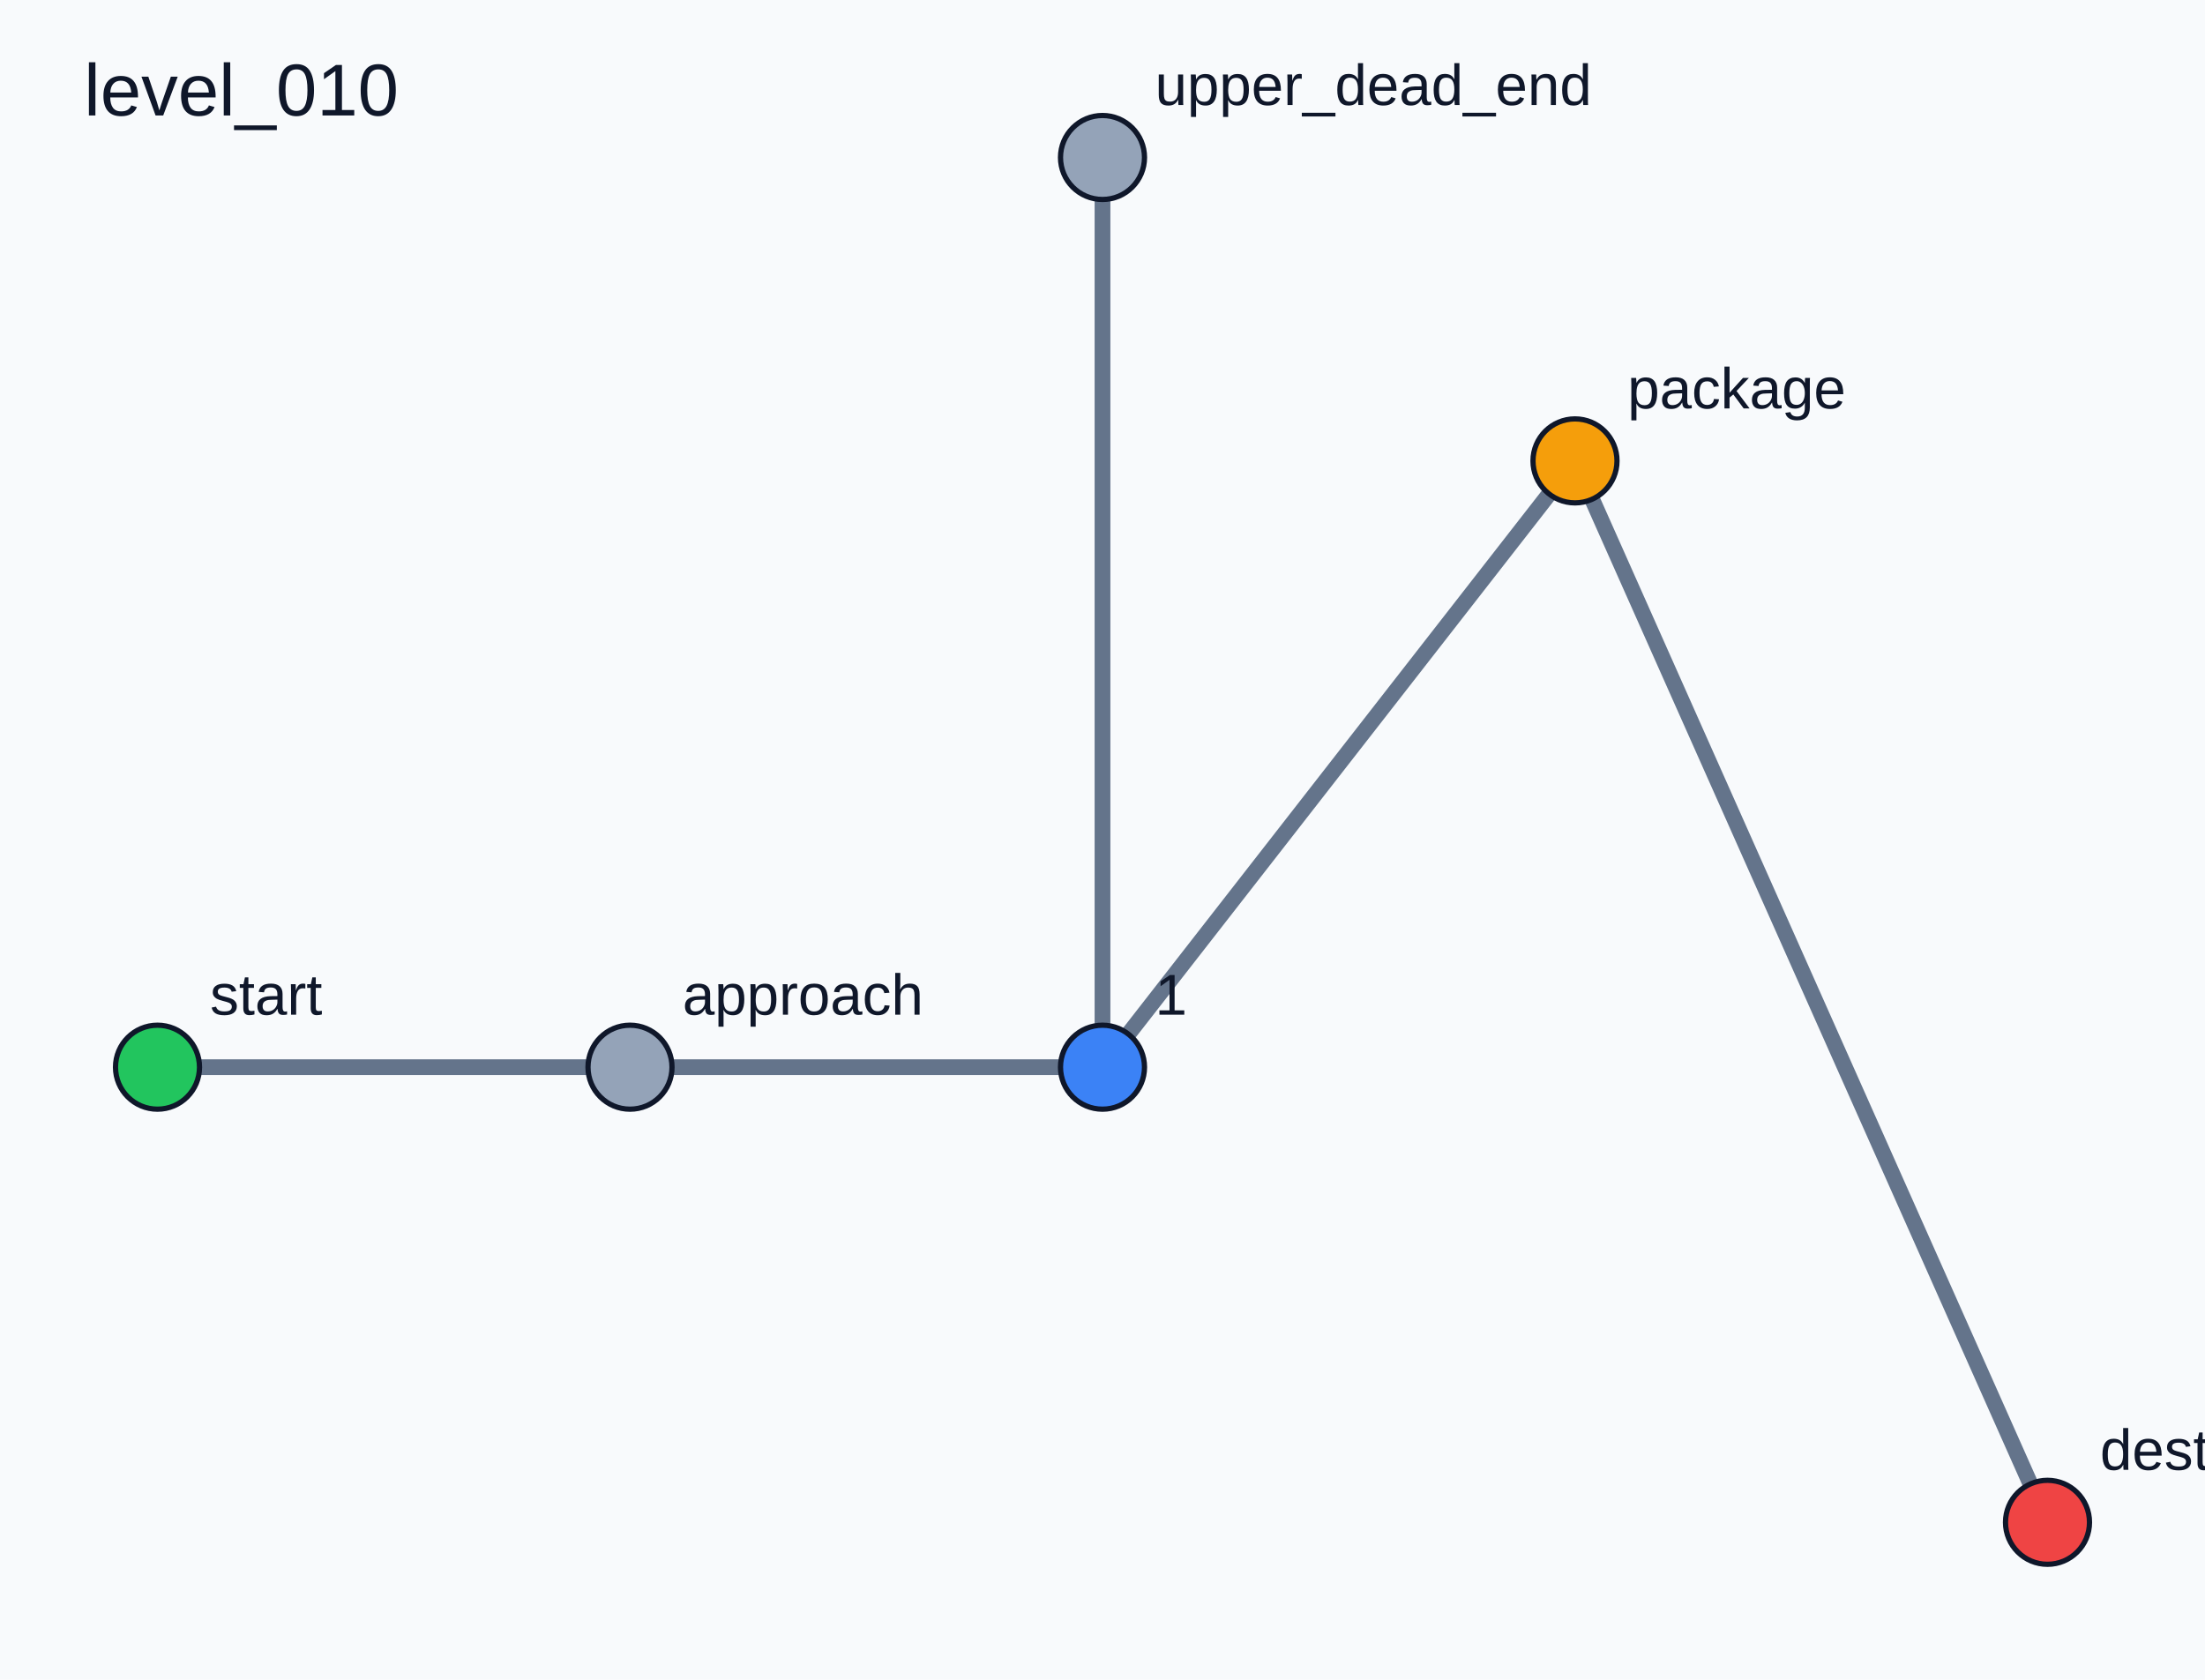
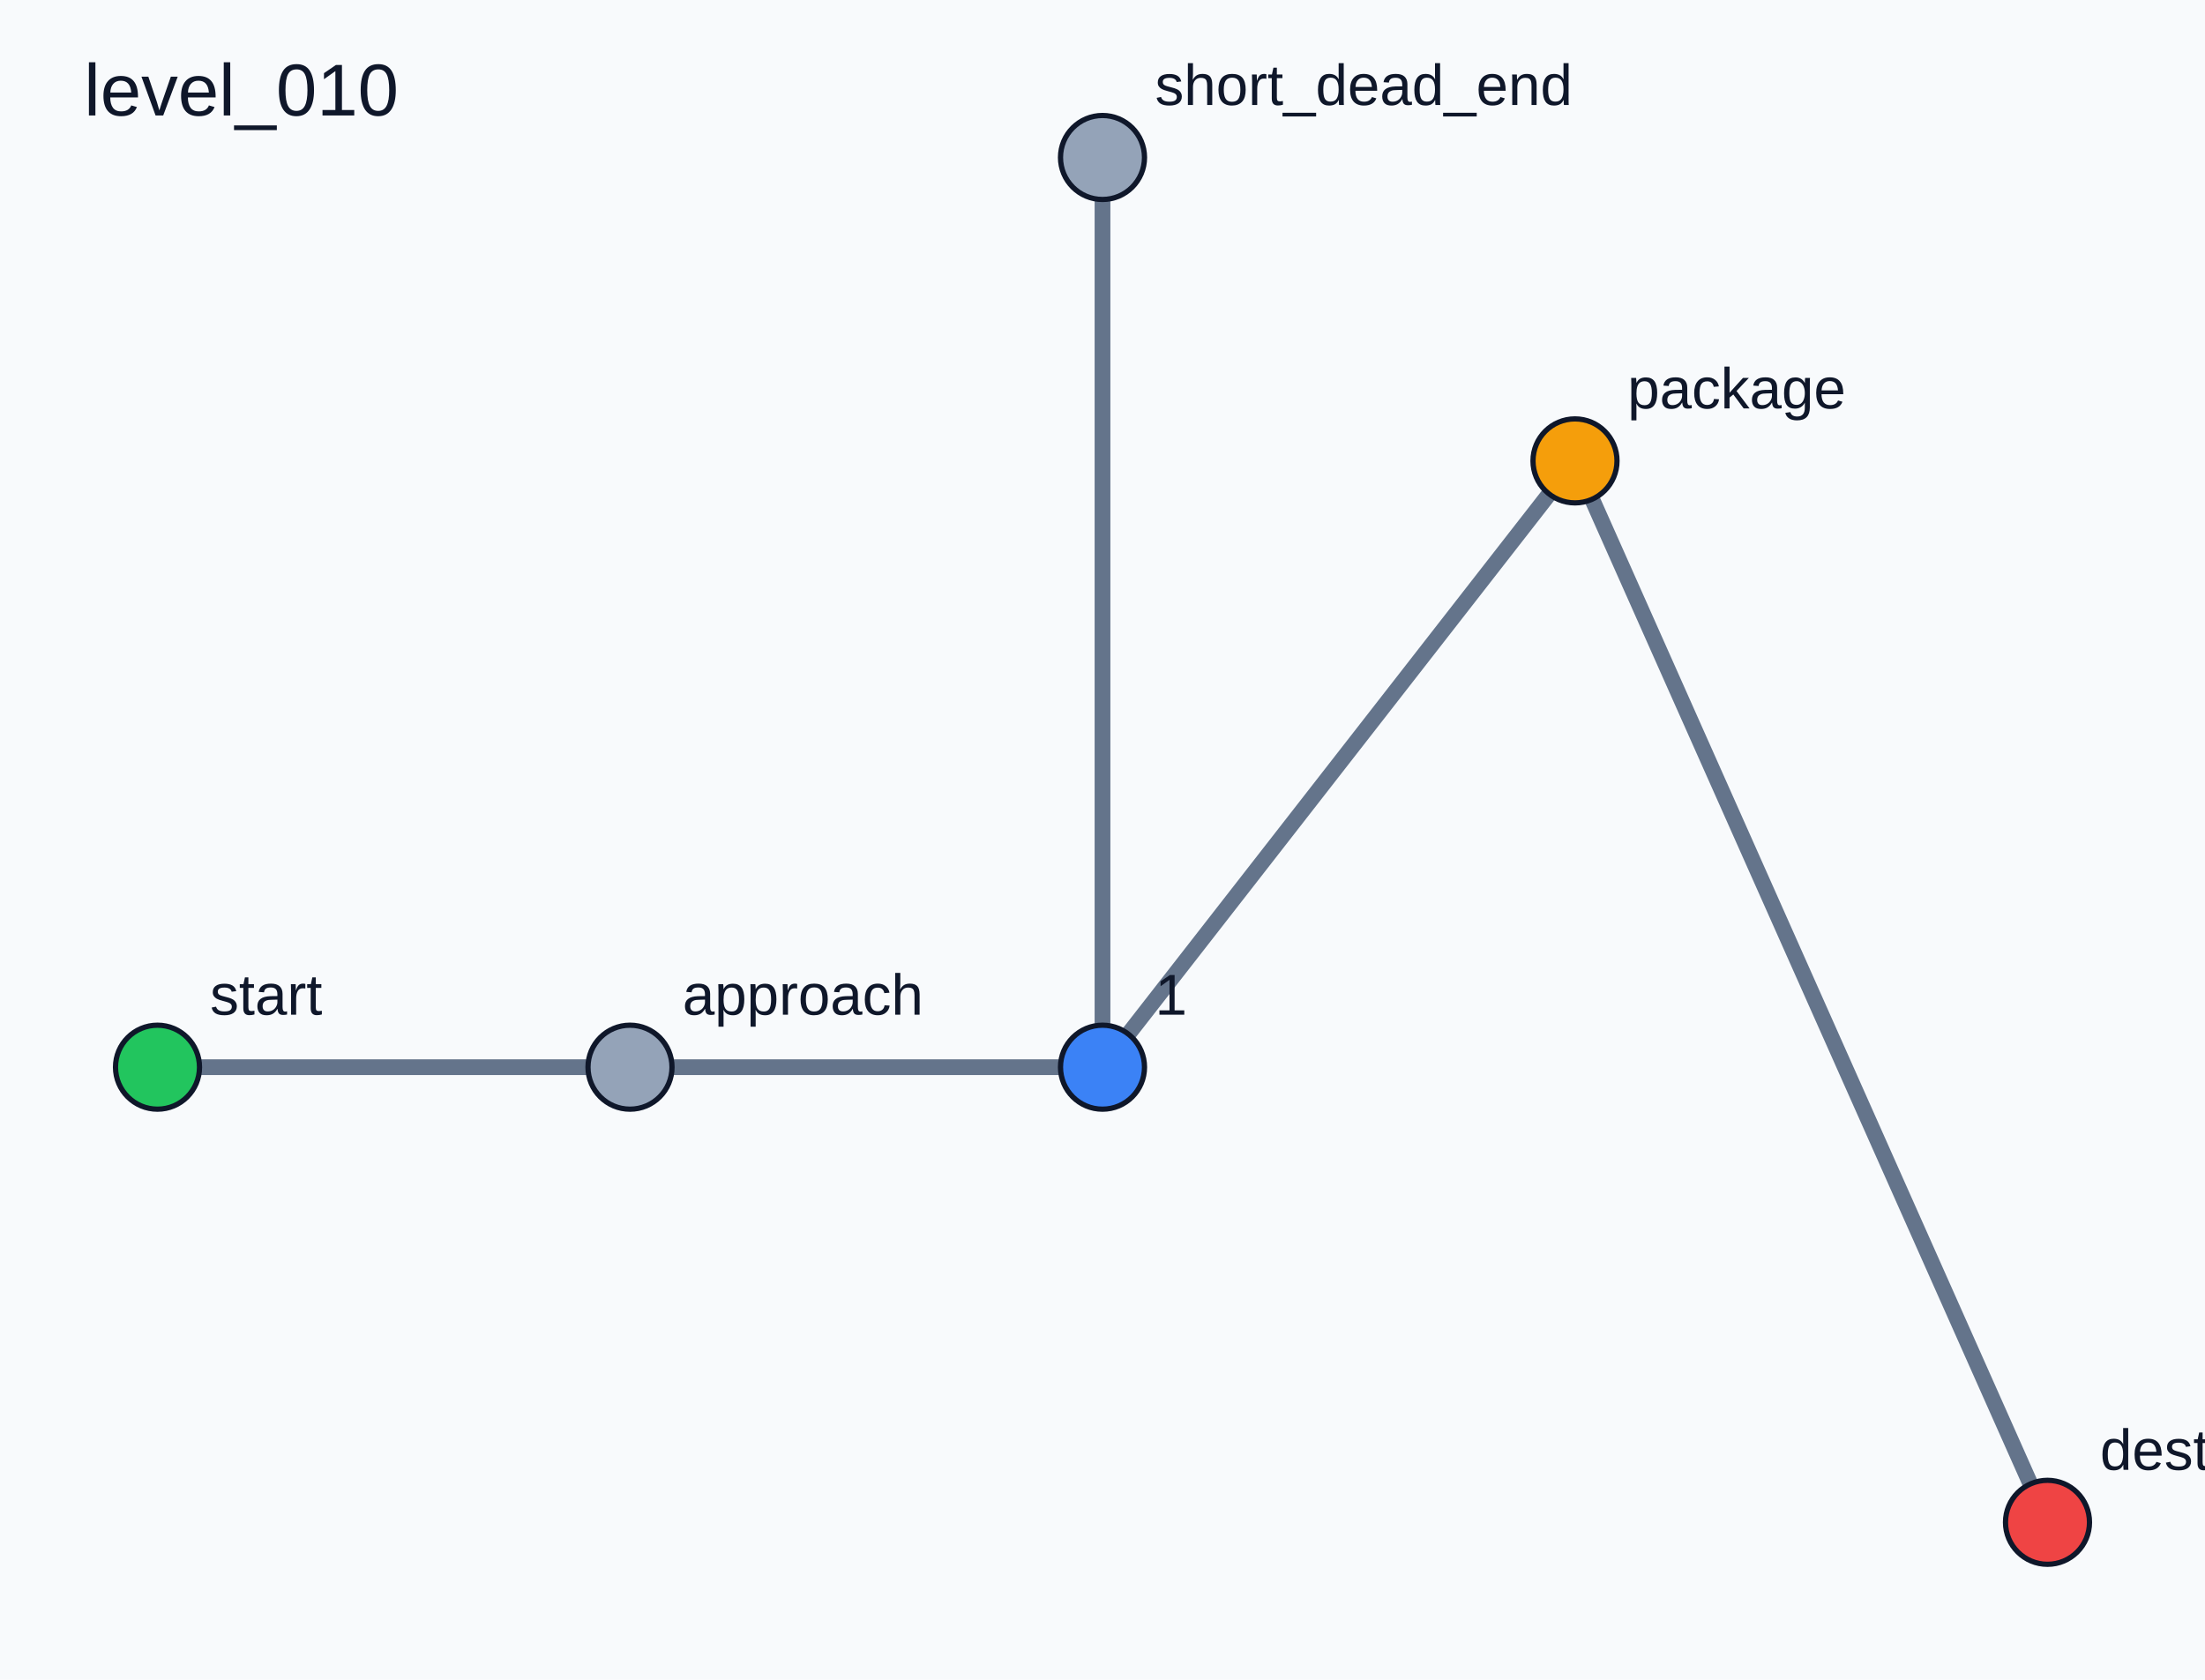
<svg xmlns="http://www.w3.org/2000/svg" width="420" height="320" viewBox="0 0 420 320">
  <rect width="100%" height="100%" fill="#f8fafc" />
  <text x="16" y="22" font-family="Arial" font-size="14" fill="#0f172a">level_010</text>
  <line x1="30.0" y1="203.3" x2="120.0" y2="203.3" stroke="#64748b" stroke-width="3" />
  <line x1="120.0" y1="203.3" x2="210.0" y2="203.3" stroke="#64748b" stroke-width="3" />
  <line x1="210.0" y1="203.3" x2="210.0" y2="30.0" stroke="#64748b" stroke-width="3" />
  <line x1="210.0" y1="203.3" x2="300.0" y2="87.8" stroke="#64748b" stroke-width="3" />
  <line x1="300.0" y1="87.8" x2="390.0" y2="290.0" stroke="#64748b" stroke-width="3" />
  <circle cx="30.0" cy="203.3" r="8" fill="#22c55e" stroke="#0f172a" stroke-width="1" />
  <text x="40.0" y="193.3" font-family="Arial" font-size="11" fill="#0f172a">start</text>
  <circle cx="120.0" cy="203.3" r="8" fill="#94a3b8" stroke="#0f172a" stroke-width="1" />
  <text x="130.0" y="193.3" font-family="Arial" font-size="11" fill="#0f172a">approach</text>
  <circle cx="210.0" cy="203.3" r="8" fill="#3b82f6" stroke="#0f172a" stroke-width="1" />
  <text x="220.0" y="193.3" font-family="Arial" font-size="11" fill="#0f172a">1</text>
  <circle cx="210.0" cy="30.0" r="8" fill="#94a3b8" stroke="#0f172a" stroke-width="1" />
-   <text x="220.0" y="20.0" font-family="Arial" font-size="11" fill="#0f172a">upper_dead_end</text>
+   <text x="220.0" y="20.0" font-family="Arial" font-size="11" fill="#0f172a">short_dead_end</text>
  <circle cx="300.0" cy="87.8" r="8" fill="#f59e0b" stroke="#0f172a" stroke-width="1" />
  <text x="310.0" y="77.8" font-family="Arial" font-size="11" fill="#0f172a">package</text>
  <circle cx="390.0" cy="290.0" r="8" fill="#ef4444" stroke="#0f172a" stroke-width="1" />
  <text x="400.0" y="280.0" font-family="Arial" font-size="11" fill="#0f172a">destination</text>
</svg>
